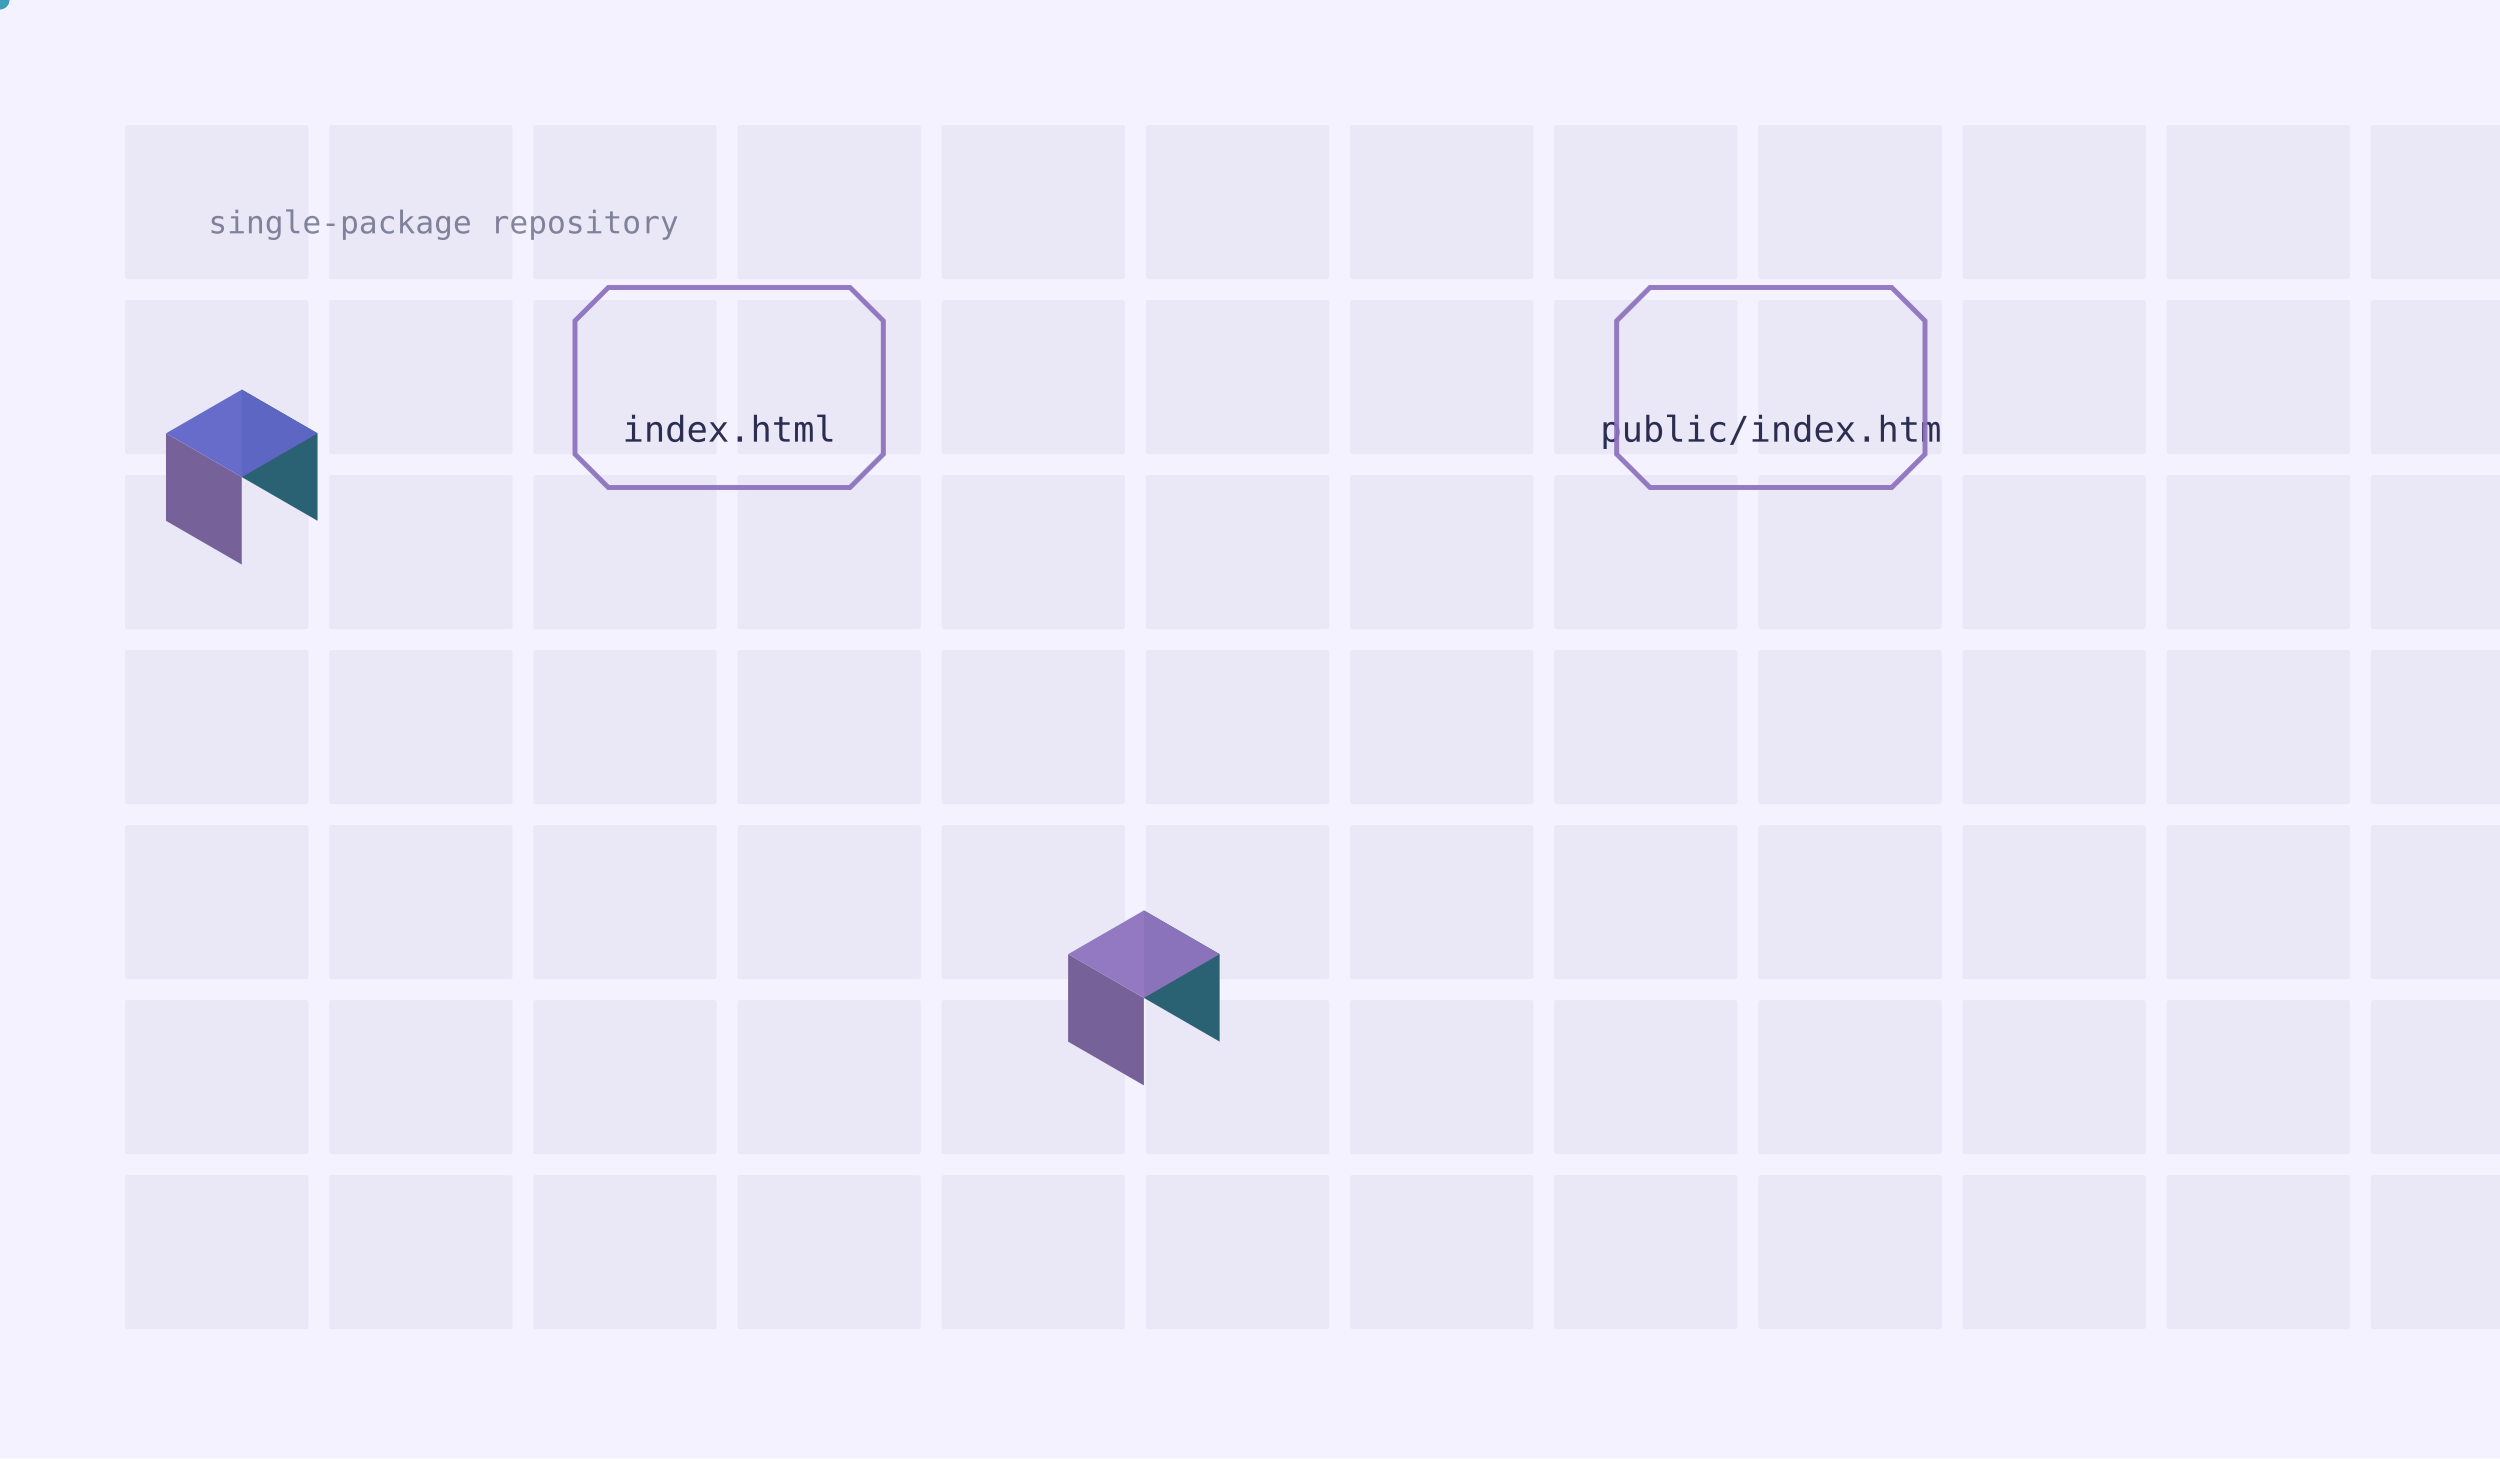
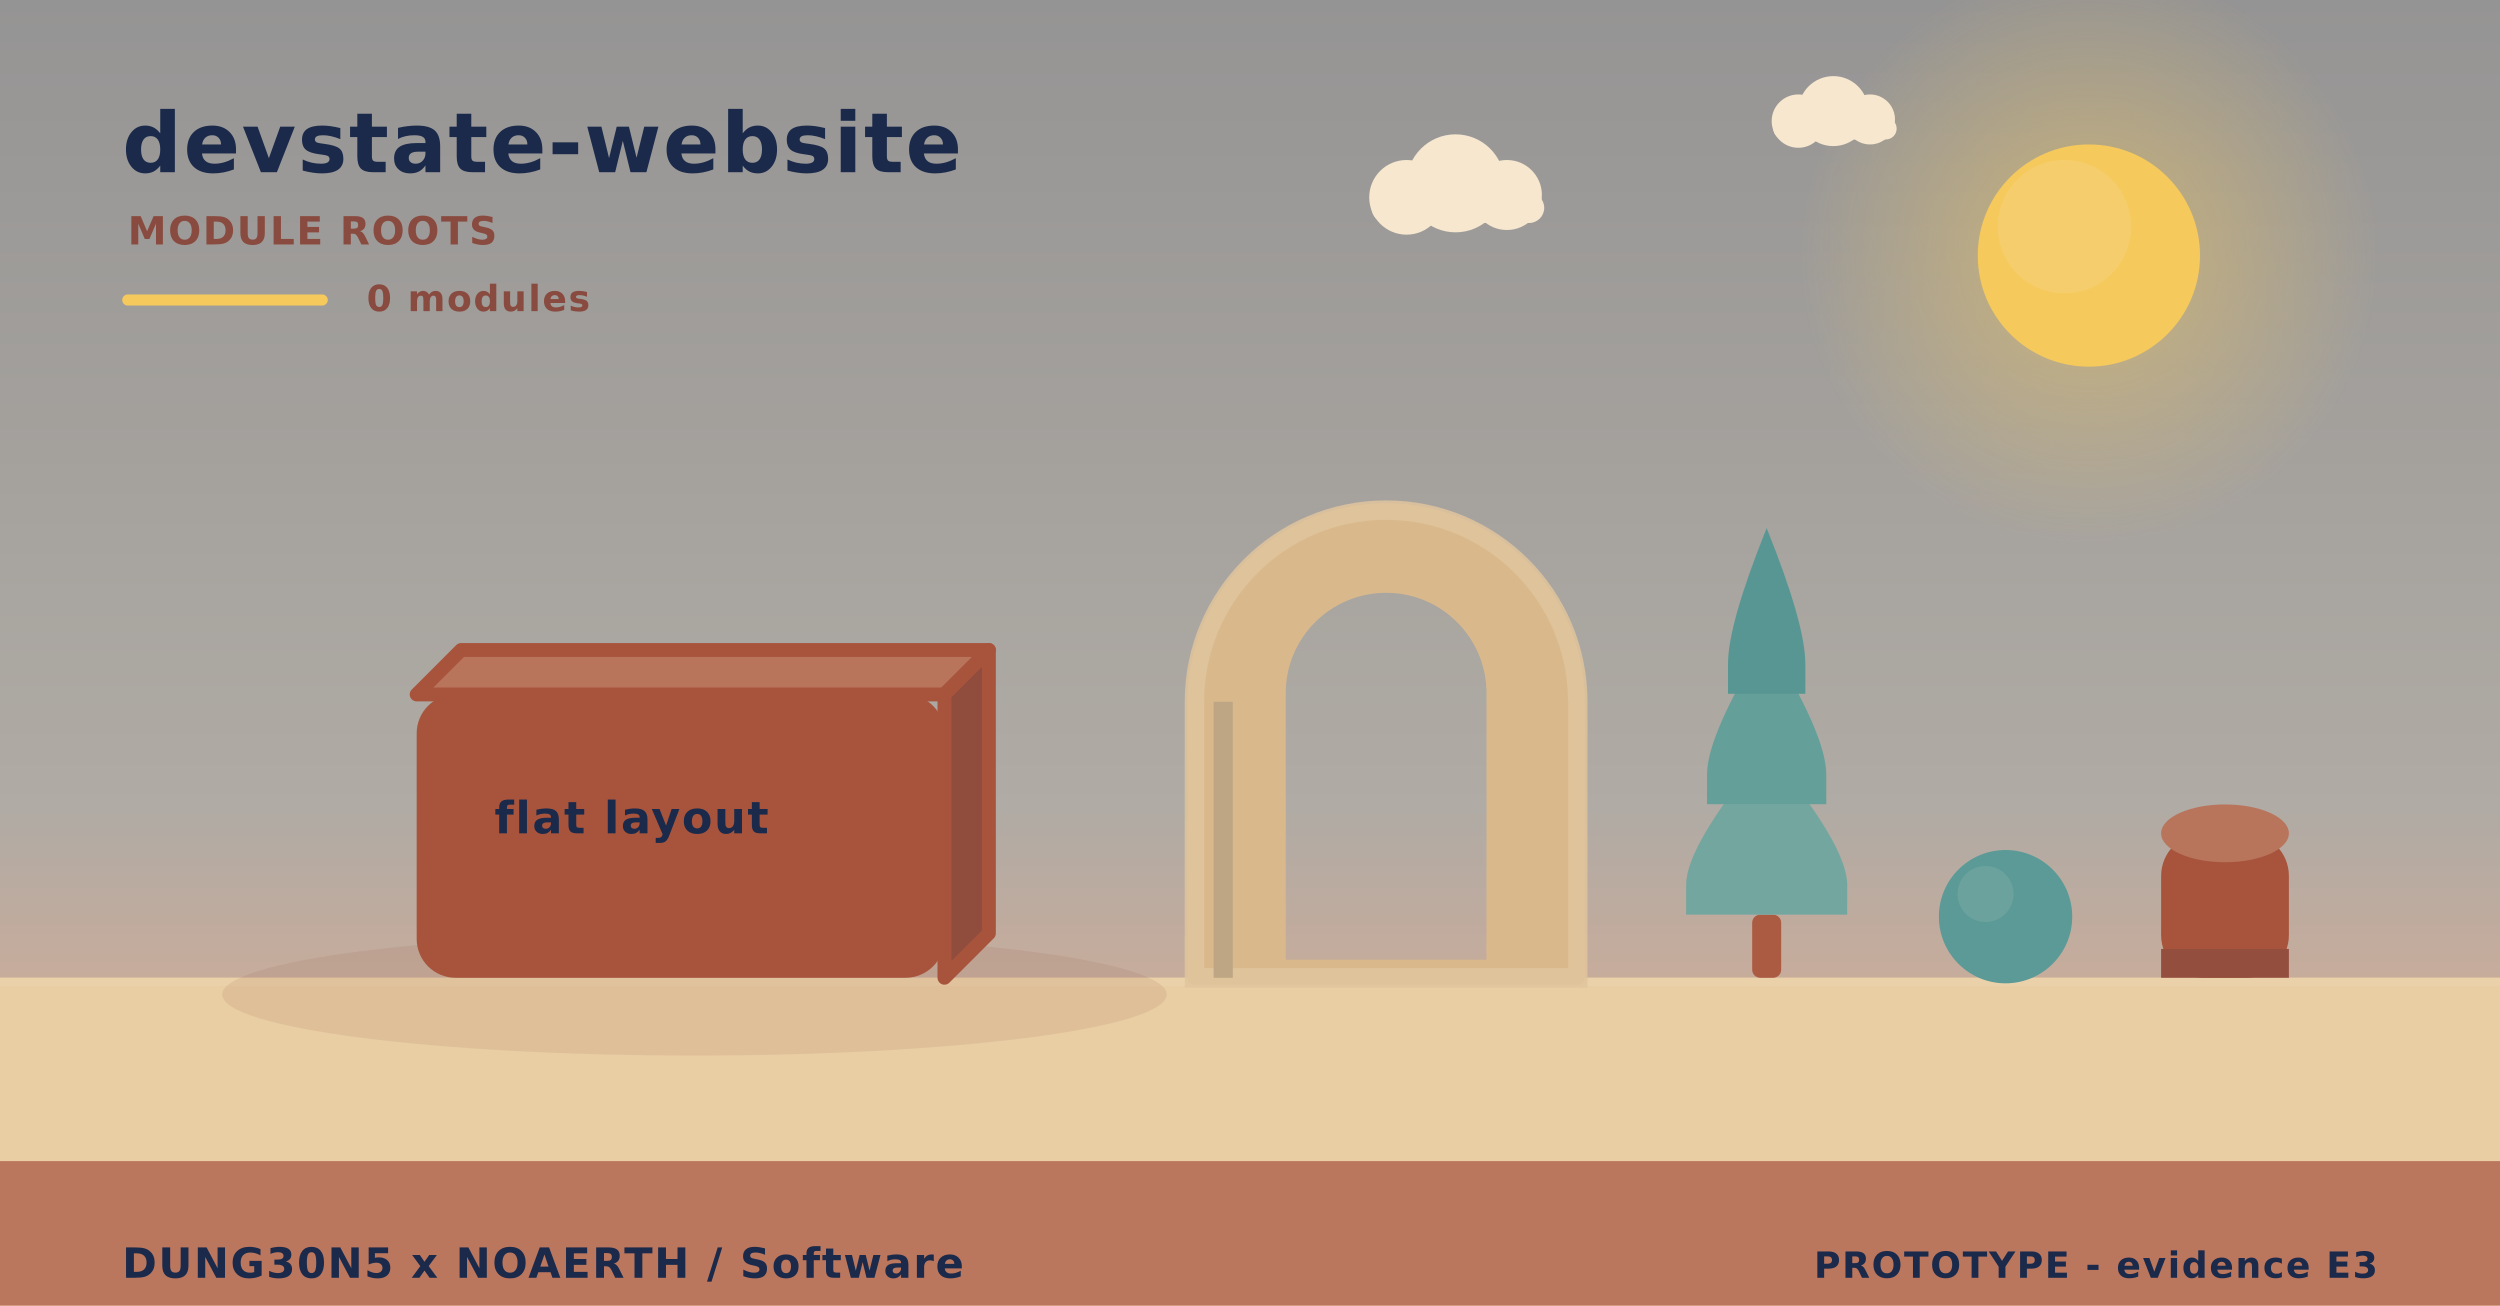
- <svg xmlns="http://www.w3.org/2000/svg" viewBox="0 0 1200 700" width="1200" height="700" role="img" aria-label="devstate-website architecture">
-   <rect width="1200" height="700" fill="#f4f2ff" />
-   <defs>
-     <linearGradient id="ga" x1="0" y1="0" x2="1" y2="1">
-       <stop offset="0%" stop-color="#6166c7" />
-       <stop offset="100%" stop-color="#8f73be" />
-     </linearGradient>
-   </defs>
-   <rect x="60.00" y="60.00" width="88.00" height="74.00" rx="1.20" fill="#171a40" opacity="0.05" />
-   <rect x="158.00" y="60.00" width="88.00" height="74.00" rx="1.20" fill="#171a40" opacity="0.05" />
-   <rect x="256.00" y="60.00" width="88.00" height="74.00" rx="1.20" fill="#171a40" opacity="0.05" />
-   <rect x="354.00" y="60.00" width="88.00" height="74.00" rx="1.20" fill="#171a40" opacity="0.05" />
-   <rect x="452.00" y="60.00" width="88.00" height="74.00" rx="1.20" fill="#171a40" opacity="0.05" />
-   <rect x="550.00" y="60.00" width="88.00" height="74.00" rx="1.20" fill="#171a40" opacity="0.05" />
-   <rect x="648.00" y="60.00" width="88.00" height="74.00" rx="1.20" fill="#171a40" opacity="0.05" />
-   <rect x="746.00" y="60.00" width="88.00" height="74.00" rx="1.20" fill="#171a40" opacity="0.05" />
-   <rect x="844.00" y="60.00" width="88.00" height="74.00" rx="1.20" fill="#171a40" opacity="0.05" />
-   <rect x="942.00" y="60.00" width="88.00" height="74.00" rx="1.20" fill="#171a40" opacity="0.05" />
-   <rect x="1040.00" y="60.00" width="88.00" height="74.00" rx="1.20" fill="#171a40" opacity="0.05" />
-   <rect x="1138.00" y="60.00" width="88.00" height="74.00" rx="1.20" fill="#171a40" opacity="0.05" />
-   <rect x="60.00" y="144.00" width="88.00" height="74.00" rx="1.20" fill="#171a40" opacity="0.05" />
-   <rect x="158.00" y="144.00" width="88.00" height="74.00" rx="1.20" fill="#171a40" opacity="0.05" />
-   <rect x="256.00" y="144.00" width="88.00" height="74.00" rx="1.20" fill="#171a40" opacity="0.05" />
-   <rect x="354.00" y="144.00" width="88.00" height="74.00" rx="1.20" fill="#171a40" opacity="0.05" />
-   <rect x="452.00" y="144.00" width="88.00" height="74.00" rx="1.20" fill="#171a40" opacity="0.05" />
-   <rect x="550.00" y="144.00" width="88.00" height="74.00" rx="1.20" fill="#171a40" opacity="0.05" />
-   <rect x="648.00" y="144.00" width="88.00" height="74.00" rx="1.20" fill="#171a40" opacity="0.05" />
-   <rect x="746.00" y="144.00" width="88.00" height="74.00" rx="1.20" fill="#171a40" opacity="0.05" />
-   <rect x="844.00" y="144.00" width="88.00" height="74.00" rx="1.20" fill="#171a40" opacity="0.05" />
-   <rect x="942.00" y="144.00" width="88.00" height="74.00" rx="1.20" fill="#171a40" opacity="0.05" />
-   <rect x="1040.00" y="144.00" width="88.00" height="74.00" rx="1.20" fill="#171a40" opacity="0.05" />
-   <rect x="1138.00" y="144.00" width="88.00" height="74.00" rx="1.20" fill="#171a40" opacity="0.05" />
-   <rect x="60.00" y="228.00" width="88.00" height="74.00" rx="1.20" fill="#171a40" opacity="0.05" />
-   <rect x="158.00" y="228.00" width="88.00" height="74.00" rx="1.20" fill="#171a40" opacity="0.05" />
-   <rect x="256.00" y="228.00" width="88.00" height="74.00" rx="1.20" fill="#171a40" opacity="0.05" />
-   <rect x="354.00" y="228.00" width="88.00" height="74.00" rx="1.20" fill="#171a40" opacity="0.05" />
-   <rect x="452.00" y="228.00" width="88.00" height="74.00" rx="1.20" fill="#171a40" opacity="0.05" />
-   <rect x="550.00" y="228.00" width="88.00" height="74.00" rx="1.20" fill="#171a40" opacity="0.05" />
-   <rect x="648.00" y="228.00" width="88.00" height="74.00" rx="1.20" fill="#171a40" opacity="0.05" />
-   <rect x="746.00" y="228.00" width="88.00" height="74.00" rx="1.20" fill="#171a40" opacity="0.05" />
-   <rect x="844.00" y="228.00" width="88.00" height="74.00" rx="1.20" fill="#171a40" opacity="0.05" />
-   <rect x="942.00" y="228.00" width="88.00" height="74.00" rx="1.20" fill="#171a40" opacity="0.05" />
-   <rect x="1040.00" y="228.00" width="88.00" height="74.00" rx="1.20" fill="#171a40" opacity="0.05" />
-   <rect x="1138.00" y="228.00" width="88.00" height="74.00" rx="1.20" fill="#171a40" opacity="0.05" />
-   <rect x="60.00" y="312.00" width="88.00" height="74.00" rx="1.20" fill="#171a40" opacity="0.05" />
-   <rect x="158.00" y="312.00" width="88.00" height="74.00" rx="1.20" fill="#171a40" opacity="0.05" />
-   <rect x="256.00" y="312.00" width="88.00" height="74.00" rx="1.20" fill="#171a40" opacity="0.05" />
-   <rect x="354.00" y="312.00" width="88.00" height="74.00" rx="1.20" fill="#171a40" opacity="0.05" />
-   <rect x="452.00" y="312.00" width="88.00" height="74.00" rx="1.20" fill="#171a40" opacity="0.05" />
-   <rect x="550.00" y="312.00" width="88.00" height="74.00" rx="1.20" fill="#171a40" opacity="0.05" />
-   <rect x="648.00" y="312.00" width="88.00" height="74.00" rx="1.20" fill="#171a40" opacity="0.05" />
-   <rect x="746.00" y="312.00" width="88.00" height="74.00" rx="1.20" fill="#171a40" opacity="0.05" />
-   <rect x="844.00" y="312.00" width="88.00" height="74.00" rx="1.20" fill="#171a40" opacity="0.05" />
-   <rect x="942.00" y="312.00" width="88.00" height="74.00" rx="1.20" fill="#171a40" opacity="0.05" />
-   <rect x="1040.00" y="312.00" width="88.00" height="74.00" rx="1.20" fill="#171a40" opacity="0.05" />
-   <rect x="1138.00" y="312.00" width="88.00" height="74.00" rx="1.20" fill="#171a40" opacity="0.05" />
-   <rect x="60.00" y="396.00" width="88.00" height="74.00" rx="1.20" fill="#171a40" opacity="0.05" />
-   <rect x="158.00" y="396.00" width="88.00" height="74.00" rx="1.20" fill="#171a40" opacity="0.05" />
-   <rect x="256.00" y="396.00" width="88.00" height="74.00" rx="1.20" fill="#171a40" opacity="0.05" />
-   <rect x="354.00" y="396.00" width="88.00" height="74.00" rx="1.20" fill="#171a40" opacity="0.05" />
-   <rect x="452.00" y="396.00" width="88.00" height="74.00" rx="1.20" fill="#171a40" opacity="0.05" />
-   <rect x="550.00" y="396.00" width="88.00" height="74.00" rx="1.20" fill="#171a40" opacity="0.05" />
-   <rect x="648.00" y="396.00" width="88.00" height="74.00" rx="1.20" fill="#171a40" opacity="0.05" />
-   <rect x="746.00" y="396.00" width="88.00" height="74.00" rx="1.20" fill="#171a40" opacity="0.05" />
-   <rect x="844.00" y="396.00" width="88.00" height="74.00" rx="1.20" fill="#171a40" opacity="0.05" />
-   <rect x="942.00" y="396.00" width="88.00" height="74.00" rx="1.20" fill="#171a40" opacity="0.05" />
-   <rect x="1040.00" y="396.00" width="88.00" height="74.00" rx="1.20" fill="#171a40" opacity="0.05" />
-   <rect x="1138.00" y="396.00" width="88.00" height="74.00" rx="1.20" fill="#171a40" opacity="0.05" />
-   <rect x="60.00" y="480.00" width="88.00" height="74.00" rx="1.20" fill="#171a40" opacity="0.05" />
-   <rect x="158.00" y="480.00" width="88.00" height="74.00" rx="1.20" fill="#171a40" opacity="0.05" />
-   <rect x="256.00" y="480.00" width="88.00" height="74.00" rx="1.20" fill="#171a40" opacity="0.05" />
-   <rect x="354.00" y="480.00" width="88.00" height="74.00" rx="1.20" fill="#171a40" opacity="0.05" />
-   <rect x="452.00" y="480.00" width="88.00" height="74.00" rx="1.20" fill="#171a40" opacity="0.05" />
-   <rect x="550.00" y="480.00" width="88.00" height="74.00" rx="1.20" fill="#171a40" opacity="0.05" />
-   <rect x="648.00" y="480.00" width="88.00" height="74.00" rx="1.20" fill="#171a40" opacity="0.05" />
-   <rect x="746.00" y="480.00" width="88.00" height="74.00" rx="1.20" fill="#171a40" opacity="0.05" />
-   <rect x="844.00" y="480.00" width="88.00" height="74.00" rx="1.20" fill="#171a40" opacity="0.05" />
-   <rect x="942.00" y="480.00" width="88.00" height="74.00" rx="1.20" fill="#171a40" opacity="0.05" />
-   <rect x="1040.00" y="480.00" width="88.00" height="74.00" rx="1.20" fill="#171a40" opacity="0.05" />
-   <rect x="1138.00" y="480.00" width="88.00" height="74.00" rx="1.20" fill="#171a40" opacity="0.05" />
-   <rect x="60.00" y="564.00" width="88.00" height="74.00" rx="1.20" fill="#171a40" opacity="0.05" />
-   <rect x="158.00" y="564.00" width="88.00" height="74.00" rx="1.20" fill="#171a40" opacity="0.05" />
-   <rect x="256.00" y="564.00" width="88.00" height="74.00" rx="1.20" fill="#171a40" opacity="0.05" />
-   <rect x="354.00" y="564.00" width="88.00" height="74.00" rx="1.20" fill="#171a40" opacity="0.05" />
-   <rect x="452.00" y="564.00" width="88.00" height="74.00" rx="1.20" fill="#171a40" opacity="0.05" />
-   <rect x="550.00" y="564.00" width="88.00" height="74.00" rx="1.20" fill="#171a40" opacity="0.05" />
-   <rect x="648.00" y="564.00" width="88.00" height="74.00" rx="1.20" fill="#171a40" opacity="0.05" />
-   <rect x="746.00" y="564.00" width="88.00" height="74.00" rx="1.20" fill="#171a40" opacity="0.05" />
-   <rect x="844.00" y="564.00" width="88.00" height="74.00" rx="1.20" fill="#171a40" opacity="0.05" />
-   <rect x="942.00" y="564.00" width="88.00" height="74.00" rx="1.20" fill="#171a40" opacity="0.05" />
-   <rect x="1040.00" y="564.00" width="88.00" height="74.00" rx="1.20" fill="#171a40" opacity="0.05" />
-   <rect x="1138.00" y="564.00" width="88.00" height="74.00" rx="1.20" fill="#171a40" opacity="0.05" />
-   <path d="M292.00,138.00 H408.00 L424.00,154.00 V218.00 L408.00,234.00 H292.00 L276.00,218.00 V154.00 Z" fill="none" stroke="rgba(97,102,199,0.550)" stroke-width="1.80" opacity="0.90" />
-   <polygon points="116.05,229.00 152.42,250.00 152.42,208.00 116.05,187.00" fill="#225b6c" opacity="0.95" />
-   <polygon points="79.67,250.00 116.05,271.00 116.05,229.00 79.67,208.00" fill="#705a94" opacity="0.95" />
-   <polygon points="116.05,187.00 152.42,208.00 116.05,229.00 79.67,208.00" fill="#6166c7" opacity="0.95" />
-   <text x="350" y="212" font-family="ui-monospace,Menlo,monospace" font-size="17" fill="rgba(23,26,64,0.900)" text-anchor="middle">index.html</text>
+ <svg xmlns="http://www.w3.org/2000/svg" width="900" height="470" viewBox="0 0 900 470" role="img" aria-label="devstate-website - how it is built">
+   <linearGradient id="skya" x1="0" y1="0" x2="0" y2="1">
+     <stop offset="0" stop-color="#959494" />
+     <stop offset="0.62" stop-color="#b0aba4" />
+     <stop offset="1" stop-color="#f3ad8a" />
+   </linearGradient>
+   <rect width="900" height="470" fill="url(#skya)" />
+   <radialGradient id="suna">
+     <stop offset="0.35" stop-color="#f5c95c" stop-opacity="0.34" />
+     <stop offset="1" stop-color="#f5c95c" stop-opacity="0" />
+   </radialGradient>
+   <circle cx="752" cy="92" r="104" fill="url(#suna)" />
+   <circle cx="752" cy="92" r="40" fill="#f5c95c" />
+   <circle cx="743.2" cy="81.6" r="24" fill="#f5d27e" opacity="0.5" />
  <g>
-     <path d="M292.00,138.00 H408.00 L424.00,154.00 V218.00 L408.00,234.00 H292.00 L276.00,218.00 V154.00 Z" fill="none" stroke="#8f73be" stroke-width="2.40" opacity="0.90" />
-     <animate attributeName="opacity" values="0.25;1.0;0.25" dur="21.8s" begin="0.0s" repeatCount="indefinite" />
+     <circle cx="524" cy="66" r="17.64" fill="#f6e7ce" />
+     <circle cx="506.36" cy="71.04" r="13.44" fill="#f6e7ce" />
+     <circle cx="542.48" cy="70.2" r="12.6" fill="#f6e7ce" />
+     <rect x="493.76" y="69.36" width="62.16" height="10.92" rx="5.46" fill="#f6e7ce" />
+     <animateTransform attributeName="transform" type="translate" values="0 0;24 0;0 0" dur="36s" begin="0s" repeatCount="indefinite" />
  </g>
-   <g opacity="0.9">
-     <circle cx="0.00" cy="0.00" r="4.50" fill="#3b9dbb" opacity="1.00" />
-     <animateTransform attributeName="transform" type="translate" values="350.00,184.00 850.00,184.00" dur="7.267s" begin="0.0s" repeatCount="indefinite" />
-     <animateTransform attributeName="transform" type="translate" values="850.00,184.00 350.00,184.00" dur="7.267s" begin="3.633s" repeatCount="indefinite" />
+   <g>
+     <circle cx="660" cy="40" r="12.6" fill="#f6e7ce" />
+     <circle cx="647.4" cy="43.6" r="9.6" fill="#f6e7ce" />
+     <circle cx="673.2" cy="43" r="9" fill="#f6e7ce" />
+     <rect x="638.4" y="42.4" width="44.4" height="7.8" rx="3.9" fill="#f6e7ce" />
+     <animateTransform attributeName="transform" type="translate" values="0 0;-18 0;0 0" dur="46s" begin="3s" repeatCount="indefinite" />
  </g>
-   <path d="M792.00,138.00 H908.00 L924.00,154.00 V218.00 L908.00,234.00 H792.00 L776.00,218.00 V154.00 Z" fill="none" stroke="rgba(143,115,190,0.550)" stroke-width="1.80" opacity="0.90" />
-   <polygon points="549.06,479.00 585.43,500.00 585.43,458.00 549.06,437.00" fill="#225b6c" opacity="0.95" />
-   <polygon points="512.69,500.00 549.06,521.00 549.06,479.00 512.69,458.00" fill="#705a94" opacity="0.95" />
-   <polygon points="549.06,437.00 585.43,458.00 549.06,479.00 512.69,458.00" fill="#8f73be" opacity="0.95" />
-   <text x="850" y="212" font-family="ui-monospace,Menlo,monospace" font-size="17" fill="rgba(23,26,64,0.900)" text-anchor="middle">public/index.htm</text>
-   <g>
-     <path d="M792.00,138.00 H908.00 L924.00,154.00 V218.00 L908.00,234.00 H792.00 L776.00,218.00 V154.00 Z" fill="none" stroke="#8f73be" stroke-width="2.40" opacity="0.90" />
-     <animate attributeName="opacity" values="0.25;1.0;0.25" dur="21.8s" begin="0.45s" repeatCount="indefinite" />
-   </g>
-   <g opacity="0.9">
-     <circle cx="0.00" cy="0.00" r="4.50" fill="#3b9dbb" opacity="1.00" />
-     <animateTransform attributeName="transform" type="translate" values="850.00,184.00 850.00,184.00" dur="7.267s" begin="0.3s" repeatCount="indefinite" />
-     <animateTransform attributeName="transform" type="translate" values="850.00,184.00 850.00,184.00" dur="7.267s" begin="3.933s" repeatCount="indefinite" />
-   </g>
-   <text x="100" y="112" font-family="ui-monospace,Menlo,monospace" font-size="15" fill="rgba(23,26,64,0.500)">single-package repository</text>
+   <rect x="0" y="352" width="900" height="118" fill="#e9cda3" />
+   <rect x="0" y="352" width="900" height="3" fill="#ebd1a9" />
+   <text x="44" y="62" font-family="Verdana,DejaVu Sans,sans-serif" font-size="30" font-weight="700" letter-spacing="0.6" fill="#1b2a4a" text-anchor="start">devstate-website</text>
+   <text x="46" y="88" font-family="Verdana,DejaVu Sans,sans-serif" font-size="14" font-weight="700" letter-spacing="0.6" fill="#894b3f" text-anchor="start">MODULE ROOTS</text>
+   <rect x="44" y="106" width="74" height="4" rx="2" fill="#f5c95c" />
+   <text x="132" y="112" font-family="Verdana,DejaVu Sans,sans-serif" font-size="13" font-weight="700" letter-spacing="0.6" fill="#894b3f" text-anchor="start">0 modules</text>
+   <ellipse cx="250" cy="358" rx="170" ry="22" fill="rgba(138,90,68,0.11)" />
+   <path d="M150,250 L340,250 L356,234 L166,234 Z" fill="#b9745c" stroke="#a8543c" stroke-width="5" stroke-linejoin="round" />
+   <path d="M340,250 L356,234 L356,336 L340,352 Z" fill="#904d3e" stroke="#a8543c" stroke-width="5" stroke-linejoin="round" />
+   <rect x="150" y="250" width="190" height="102" rx="14" fill="#a8543c" />
+   <text x="178" y="300" font-family="Verdana,DejaVu Sans,sans-serif" font-size="16" font-weight="700" letter-spacing="0.6" fill="#1b2a4a" text-anchor="start">flat layout</text>
+   <path d="M430,352 L430,252.64 A69,69 0 0 1 568,252.64 L568,352 Z M460.36,348 L460.36,249.55 A38.64,38.64 0 0 1 537.64,249.55 L537.64,348 Z" fill="#d9b98c" fill-rule="evenodd" stroke="#d9b98c" stroke-width="5" stroke-linejoin="round" />
+   <path d="M430,352 L430,252.64 A69,69 0 0 1 568,252.64 L568,352 Z" fill="none" stroke="#e0c49c" stroke-width="7" stroke-linecap="round" opacity="0.85" />
+   <rect x="436.9" y="252.64" width="6.9" height="99.36" fill="#bea583" />
+   <rect x="630.78" y="329.28" width="10.44" height="22.72" rx="2.9" fill="#ac5b43" />
+   <path d="M636,269.64 Q607,304.23 607,318.54 Q607,329.28 607,329.28 L665,329.28 Q665,329.28 665,318.54 Q665,304.23 636,269.64 Z" fill="#74a6a0" />
+   <path d="M636,229.88 Q614.54,264.47 614.54,278.78 Q614.54,289.52 614.54,289.52 L657.46,289.52 Q657.46,289.52 657.46,278.78 Q657.46,264.47 636,229.88 Z" fill="#649f9a" />
+   <path d="M636,190.12 Q622.08,224.71 622.08,239.02 Q622.08,249.76 622.08,249.76 L649.92,249.76 Q649.92,249.76 649.92,239.02 Q649.92,224.71 636,190.12 Z" fill="#589694" />
+   <circle cx="722" cy="330" r="24" fill="#5b9a97" />
+   <circle cx="714.8" cy="321.84" r="10.08" fill="#7aa9a2" opacity="0.55" />
+   <rect x="778" y="300" width="46" height="52" rx="15.33" fill="#a8543c" />
+   <ellipse cx="801" cy="300" rx="23" ry="10.4" fill="#b9745c" />
+   <rect x="778" y="341.6" width="46" height="10.4" fill="#944e3e" />
+   <rect x="0" y="418" width="900" height="52" rx="0" fill="#b87159" opacity="0.94" />
+   <text x="44" y="460" font-family="Verdana,DejaVu Sans,sans-serif" font-size="15" font-weight="700" letter-spacing="0.6" fill="#1b2a4a" text-anchor="start">DUNG30N5 x NOAERTH  /  Software</text>
+   <text x="856" y="460" font-family="Verdana,DejaVu Sans,sans-serif" font-size="13" font-weight="700" letter-spacing="0.6" fill="#1b2a4a" text-anchor="end">PROTOTYPE  -  evidence E3</text>
</svg>
